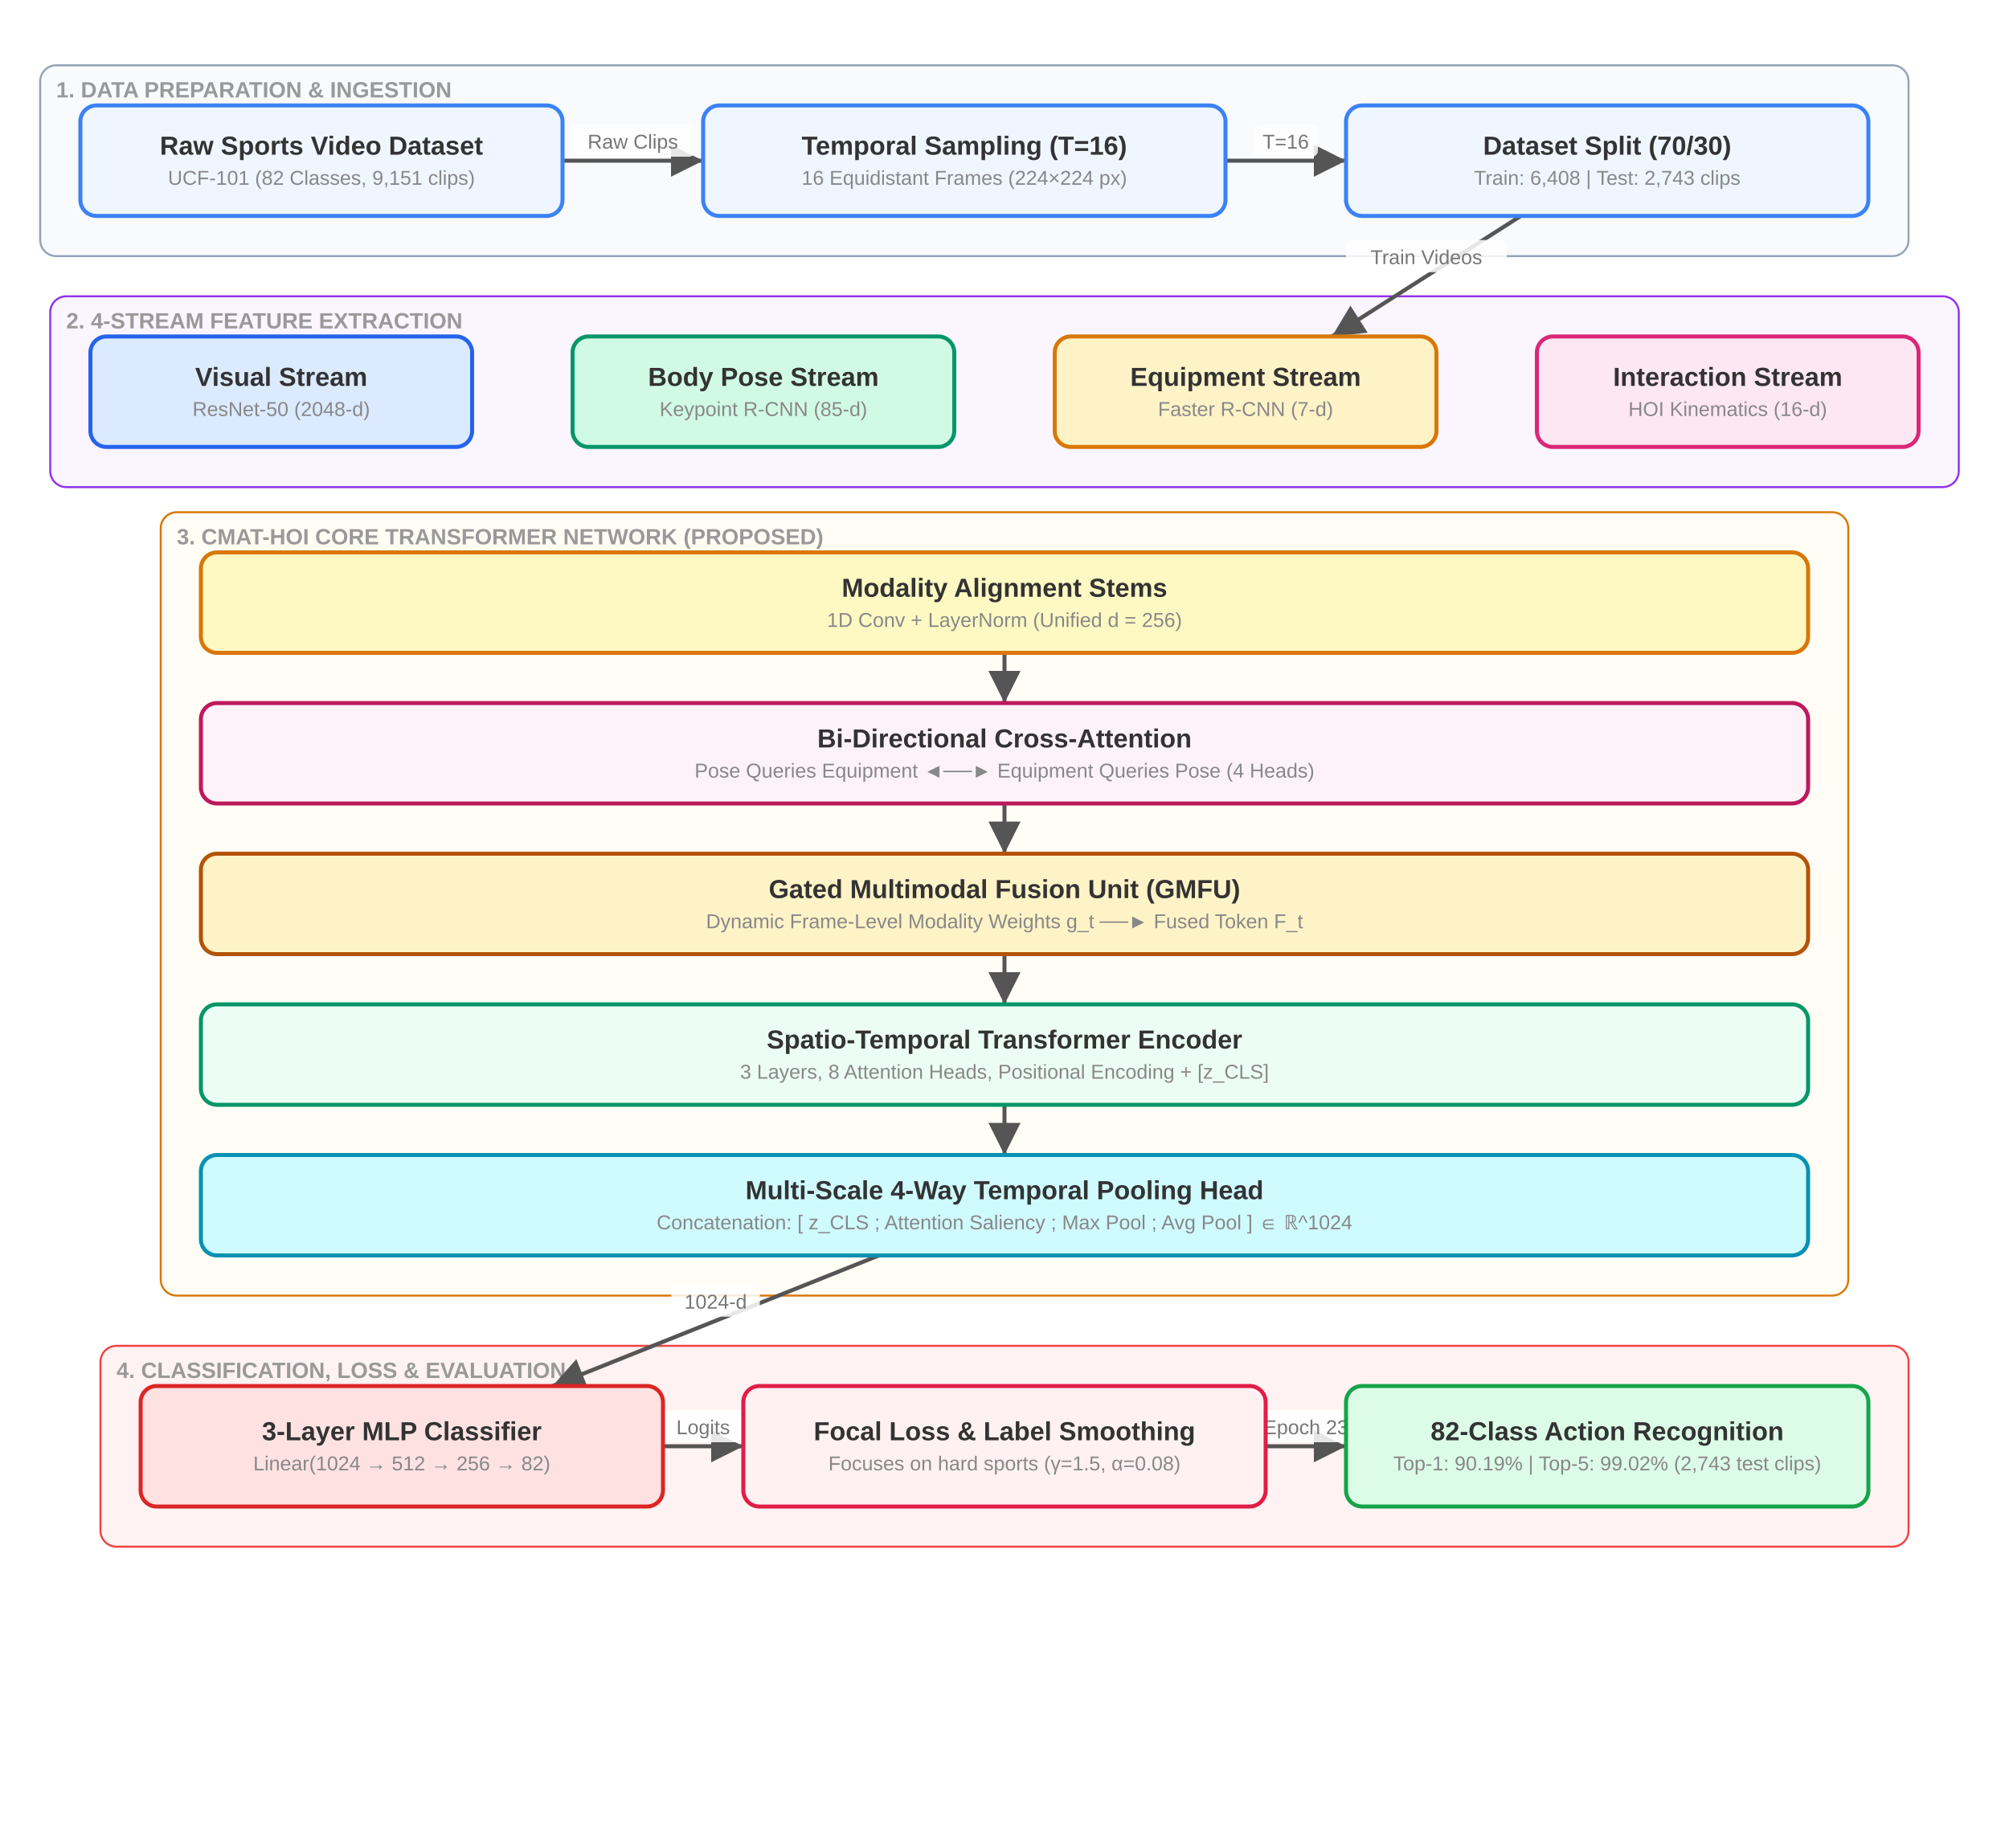
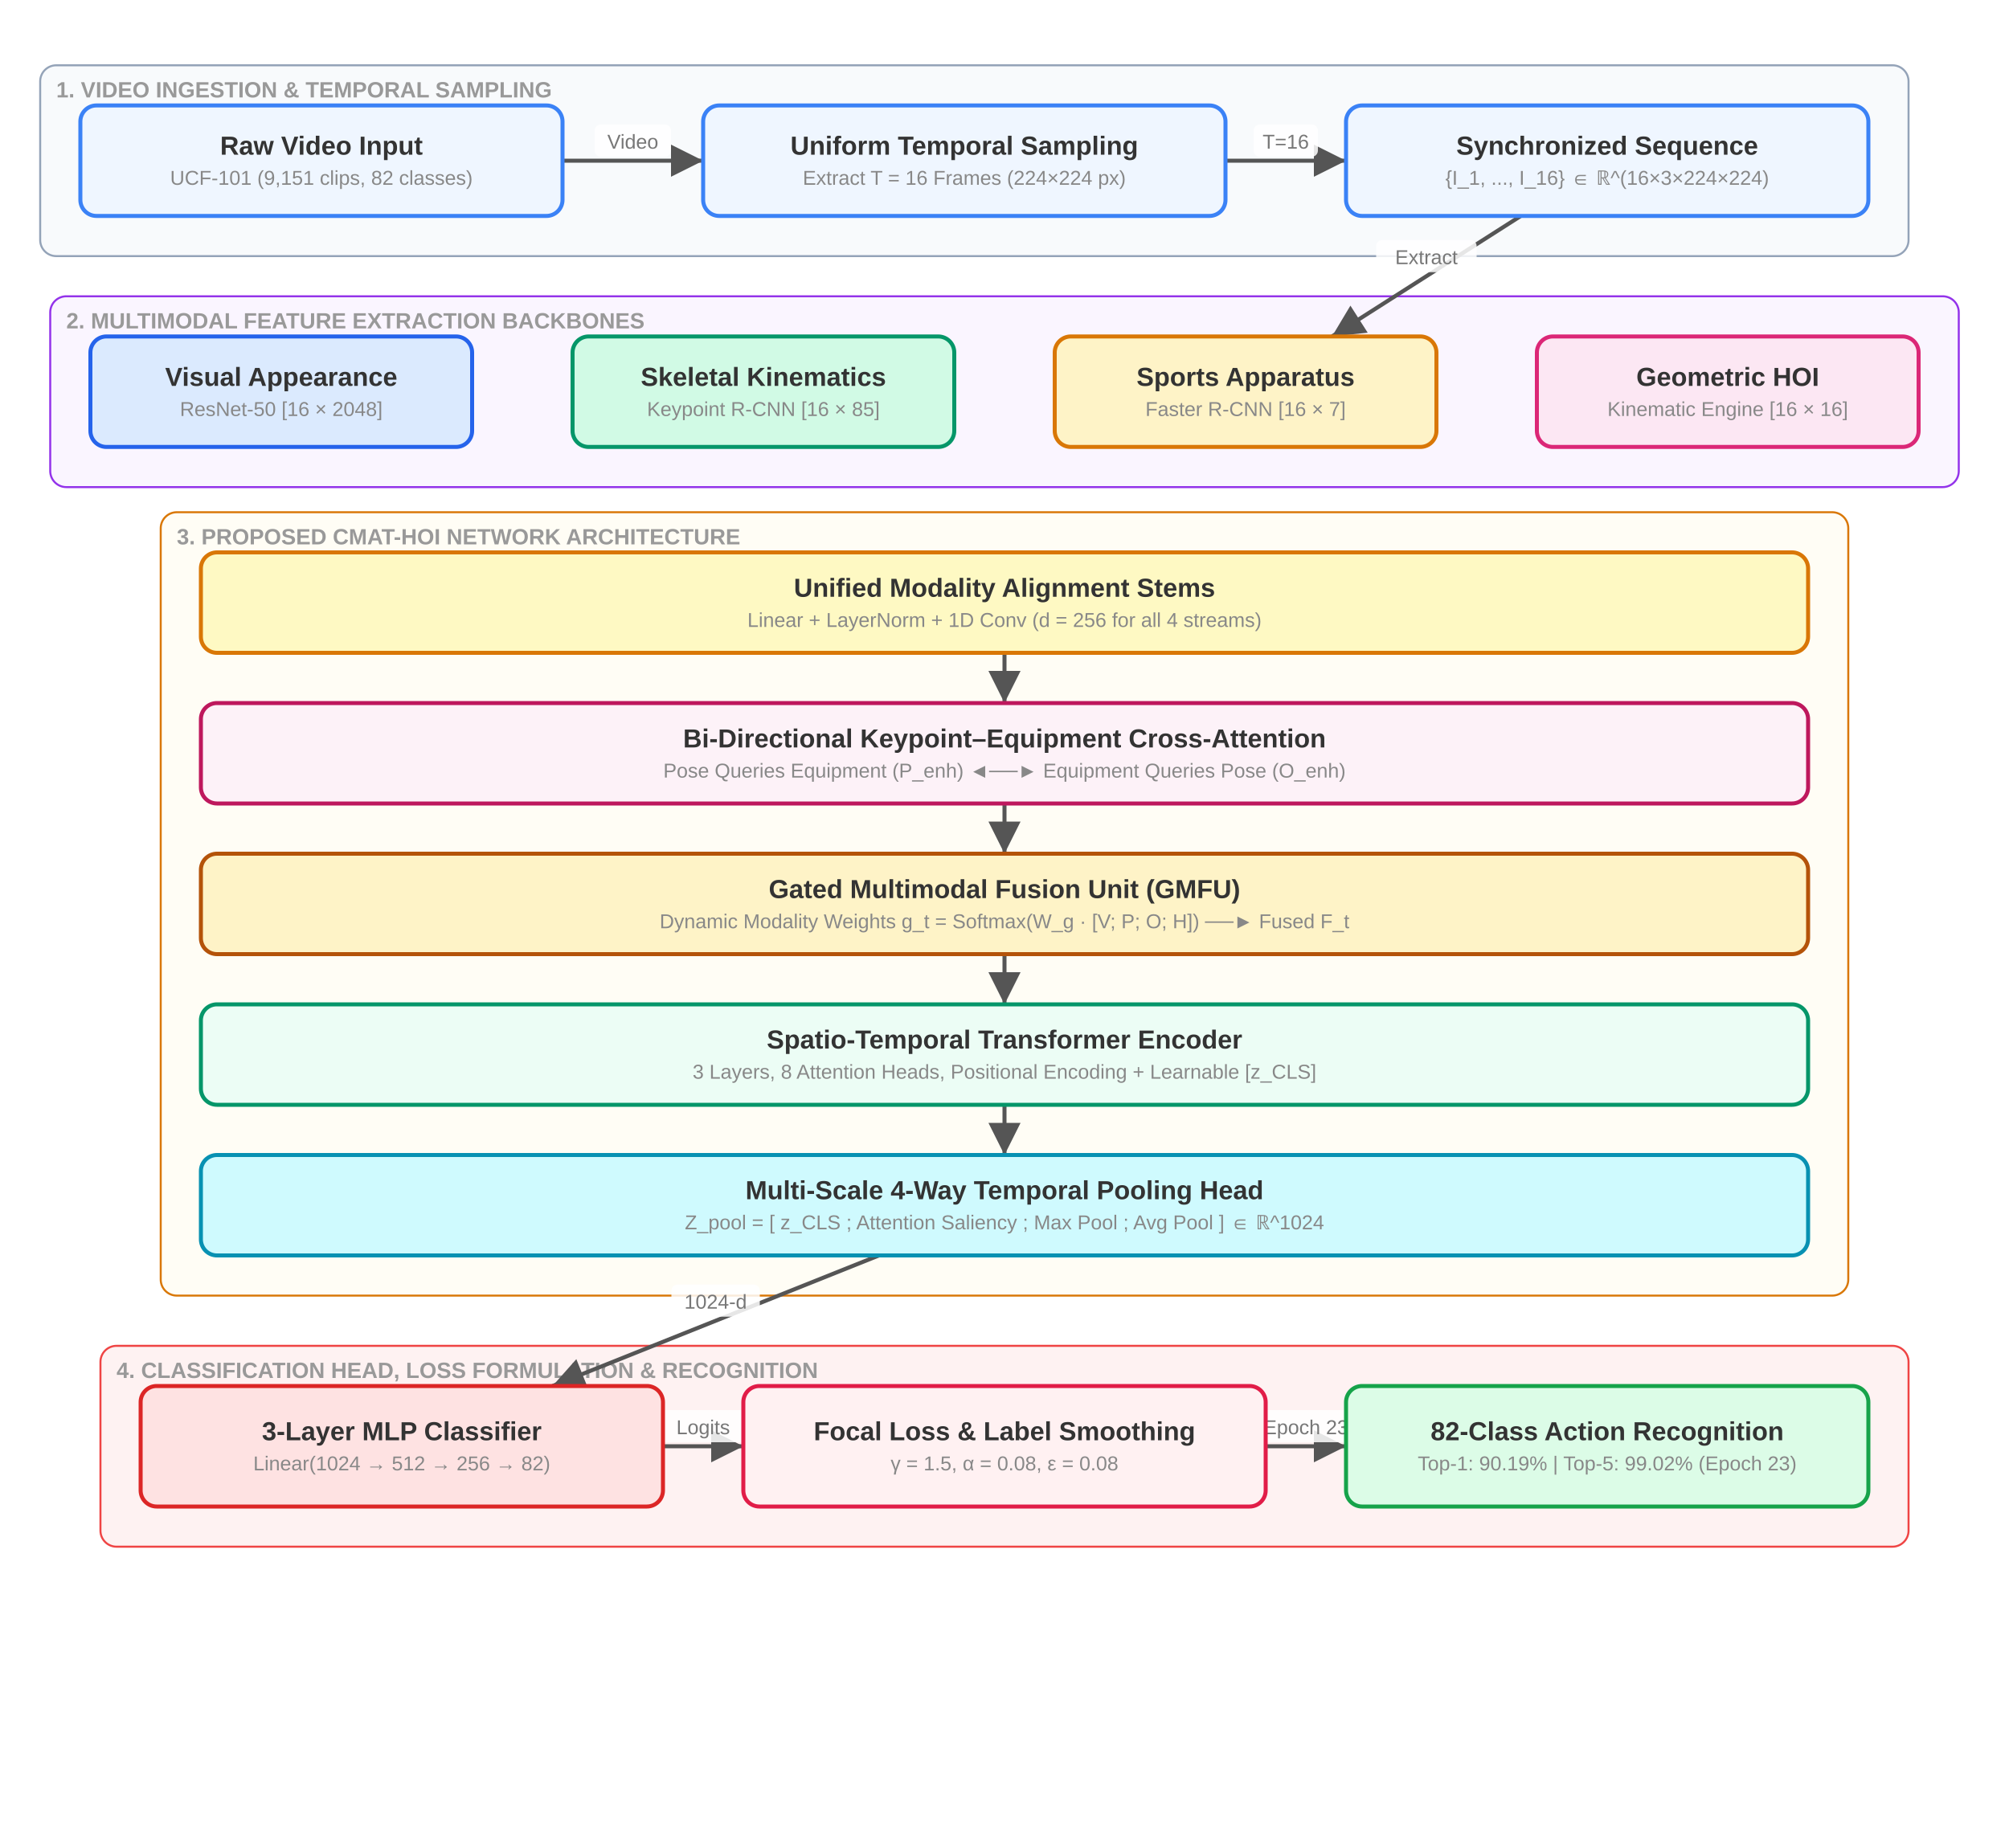
<svg xmlns="http://www.w3.org/2000/svg" viewBox="0 0 1000 920" width="1000" height="920" font-family="Arial, Helvetica, sans-serif">
  <rect width="1000" height="920" fill="#FFFFFF" />
  <defs>
    <marker id="arrow-default" markerWidth="10" markerHeight="10" refX="8" refY="4" orient="auto" markerUnits="strokeWidth">
      <polygon points="0 0, 8 4, 0 8" fill="#555555" />
    </marker>
    <marker id="arrow-c0" markerWidth="10" markerHeight="10" refX="8" refY="4" orient="auto" markerUnits="strokeWidth">
      <polygon points="0 0, 8 4, 0 8" fill="#2563EB" />
    </marker>
    <marker id="arrow-c1" markerWidth="10" markerHeight="10" refX="8" refY="4" orient="auto" markerUnits="strokeWidth">
      <polygon points="0 0, 8 4, 0 8" fill="#059669" />
    </marker>
    <marker id="arrow-c2" markerWidth="10" markerHeight="10" refX="8" refY="4" orient="auto" markerUnits="strokeWidth">
      <polygon points="0 0, 8 4, 0 8" fill="#D97706" />
    </marker>
    <marker id="arrow-c3" markerWidth="10" markerHeight="10" refX="8" refY="4" orient="auto" markerUnits="strokeWidth">
      <polygon points="0 0, 8 4, 0 8" fill="#DB2777" />
    </marker>
    <marker id="arrow-c4" markerWidth="10" markerHeight="10" refX="8" refY="4" orient="auto" markerUnits="strokeWidth">
      <polygon points="0 0, 8 4, 0 8" fill="#DC2626" />
    </marker>
    <marker id="arrow-c5" markerWidth="10" markerHeight="10" refX="8" refY="4" orient="auto" markerUnits="strokeWidth">
      <polygon points="0 0, 8 4, 0 8" fill="#16A34A" />
    </marker>
  </defs>
  <rect x="20.0" y="32.5" width="930.0" height="95.0" fill="#F8FAFC" stroke="#94A3B8" stroke-width="1" rx="8" />
-   <text x="28.0" y="48.5" font-size="11" fill="#999999" font-weight="bold">1. DATA PREPARATION &amp; INGESTION</text>
+   <text x="28.0" y="48.5" font-size="11" fill="#999999" font-weight="bold">1. VIDEO INGESTION &amp; TEMPORAL SAMPLING</text>
  <rect x="25.0" y="147.5" width="950.0" height="95.0" fill="#FAF5FF" stroke="#9333EA" stroke-width="1" rx="8" />
-   <text x="33.0" y="163.5" font-size="11" fill="#999999" font-weight="bold">2. 4-STREAM FEATURE EXTRACTION</text>
+   <text x="33.0" y="163.5" font-size="11" fill="#999999" font-weight="bold">2. MULTIMODAL FEATURE EXTRACTION BACKBONES</text>
  <rect x="80.0" y="255.0" width="840.0" height="390.0" fill="#FFFDF5" stroke="#D97706" stroke-width="1" rx="8" />
-   <text x="88.0" y="271.0" font-size="11" fill="#999999" font-weight="bold">3. CMAT-HOI CORE TRANSFORMER NETWORK (PROPOSED)</text>
+   <text x="88.0" y="271.0" font-size="11" fill="#999999" font-weight="bold">3. PROPOSED CMAT-HOI NETWORK ARCHITECTURE</text>
  <rect x="50.0" y="670.0" width="900.0" height="100.0" fill="#FEF2F2" stroke="#EF4444" stroke-width="1" rx="8" />
-   <text x="58.0" y="686.0" font-size="11" fill="#999999" font-weight="bold">4. CLASSIFICATION, LOSS &amp; EVALUATION</text>
+   <text x="58.0" y="686.0" font-size="11" fill="#999999" font-weight="bold">4. CLASSIFICATION HEAD, LOSS FORMULATION &amp; RECOGNITION</text>
  <path d="M 280.0,80.0 L 350.0,80.0" stroke="#555555" stroke-width="2" fill="none" marker-end="url(#arrow-default)" />
-   <rect x="284.0" y="62.0" width="62.0" height="16" fill="#FFFFFF" rx="3" opacity="0.85" />
-   <text x="315.0" y="74.0" font-size="10" fill="#777777" text-anchor="middle">Raw Clips</text>
+   <rect x="296.0" y="62.0" width="38.0" height="16" fill="#FFFFFF" rx="3" opacity="0.85" />
+   <text x="315.0" y="74.0" font-size="10" fill="#777777" text-anchor="middle">Video</text>
  <path d="M 610.0,80.0 L 670.0,80.0" stroke="#555555" stroke-width="2" fill="none" marker-end="url(#arrow-default)" />
  <rect x="624.0" y="62.0" width="32.0" height="16" fill="#FFFFFF" rx="3" opacity="0.85" />
  <text x="640.0" y="74.0" font-size="10" fill="#777777" text-anchor="middle">T=16</text>
  <path d="M 757.0,107.5 L 663.0,167.5" stroke="#555555" stroke-width="2" fill="none" marker-end="url(#arrow-default)" />
-   <rect x="670.0" y="119.5" width="80.0" height="16" fill="#FFFFFF" rx="3" opacity="0.85" />
-   <text x="710.0" y="131.5" font-size="10" fill="#777777" text-anchor="middle">Train Videos</text>
+   <rect x="685.0" y="119.5" width="50.0" height="16" fill="#FFFFFF" rx="3" opacity="0.85" />
+   <text x="710.0" y="131.5" font-size="10" fill="#777777" text-anchor="middle">Extract</text>
  <path d="M 500.0,325.0 L 500.0,350.0" stroke="#555555" stroke-width="2" fill="none" marker-end="url(#arrow-default)" />
  <path d="M 500.0,400.0 L 500.0,425.0" stroke="#555555" stroke-width="2" fill="none" marker-end="url(#arrow-default)" />
  <path d="M 500.0,475.0 L 500.0,500.0" stroke="#555555" stroke-width="2" fill="none" marker-end="url(#arrow-default)" />
  <path d="M 500.0,550.0 L 500.0,575.0" stroke="#555555" stroke-width="2" fill="none" marker-end="url(#arrow-default)" />
  <path d="M 437.5,625.0 L 275.0,690.0" stroke="#555555" stroke-width="2" fill="none" marker-end="url(#arrow-default)" />
  <rect x="334.2" y="639.5" width="44.0" height="16" fill="#FFFFFF" rx="3" opacity="0.85" />
  <text x="356.2" y="651.5" font-size="10" fill="#777777" text-anchor="middle">1024-d</text>
  <path d="M 330.0,720.0 L 370.0,720.0" stroke="#555555" stroke-width="2" fill="none" marker-end="url(#arrow-default)" />
  <rect x="328.0" y="702.0" width="44.0" height="16" fill="#FFFFFF" rx="3" opacity="0.85" />
  <text x="350.0" y="714.0" font-size="10" fill="#777777" text-anchor="middle">Logits</text>
  <path d="M 630.0,720.0 L 670.0,720.0" stroke="#555555" stroke-width="2" fill="none" marker-end="url(#arrow-default)" />
  <rect x="622.0" y="702.0" width="56.0" height="16" fill="#FFFFFF" rx="3" opacity="0.85" />
  <text x="650.0" y="714.0" font-size="10" fill="#777777" text-anchor="middle">Epoch 23</text>
  <rect x="40.0" y="52.5" width="240.0" height="55.0" fill="#EFF6FF" stroke="#3B82F6" stroke-width="2" rx="8" />
-   <text x="160.0" y="77.0" font-size="13" fill="#333333" text-anchor="middle" font-weight="bold">Raw Sports Video Dataset</text>
-   <text x="160.0" y="92.0" font-size="10" fill="#888888" text-anchor="middle">UCF-101 (82 Classes, 9,151 clips)</text>
+   <text x="160.0" y="77.0" font-size="13" fill="#333333" text-anchor="middle" font-weight="bold">Raw Video Input</text>
+   <text x="160.0" y="92.0" font-size="10" fill="#888888" text-anchor="middle">UCF-101 (9,151 clips, 82 classes)</text>
  <rect x="350.0" y="52.5" width="260.0" height="55.0" fill="#EFF6FF" stroke="#3B82F6" stroke-width="2" rx="8" />
-   <text x="480.0" y="77.0" font-size="13" fill="#333333" text-anchor="middle" font-weight="bold">Temporal Sampling (T=16)</text>
-   <text x="480.0" y="92.0" font-size="10" fill="#888888" text-anchor="middle">16 Equidistant Frames (224×224 px)</text>
+   <text x="480.0" y="77.0" font-size="13" fill="#333333" text-anchor="middle" font-weight="bold">Uniform Temporal Sampling</text>
+   <text x="480.0" y="92.0" font-size="10" fill="#888888" text-anchor="middle">Extract T = 16 Frames (224×224 px)</text>
  <rect x="670.0" y="52.5" width="260.0" height="55.0" fill="#EFF6FF" stroke="#3B82F6" stroke-width="2" rx="8" />
-   <text x="800.0" y="77.0" font-size="13" fill="#333333" text-anchor="middle" font-weight="bold">Dataset Split (70/30)</text>
-   <text x="800.0" y="92.0" font-size="10" fill="#888888" text-anchor="middle">Train: 6,408 | Test: 2,743 clips</text>
+   <text x="800.0" y="77.0" font-size="13" fill="#333333" text-anchor="middle" font-weight="bold">Synchronized Sequence</text>
+   <text x="800.0" y="92.0" font-size="10" fill="#888888" text-anchor="middle">{I_1, ..., I_16} ∈ ℝ^(16×3×224×224)</text>
  <rect x="45.0" y="167.5" width="190.0" height="55.0" fill="#DBEAFE" stroke="#2563EB" stroke-width="2" rx="8" />
-   <text x="140.0" y="192.1" font-size="13" fill="#333333" text-anchor="middle" font-weight="bold">Visual Stream</text>
-   <text x="140.0" y="207.1" font-size="10" fill="#888888" text-anchor="middle">ResNet-50 (2048-d)</text>
+   <text x="140.0" y="192.1" font-size="13" fill="#333333" text-anchor="middle" font-weight="bold">Visual Appearance</text>
+   <text x="140.0" y="207.1" font-size="10" fill="#888888" text-anchor="middle">ResNet-50 [16 × 2048]</text>
  <rect x="285.0" y="167.5" width="190.0" height="55.0" fill="#D1FAE5" stroke="#059669" stroke-width="2" rx="8" />
-   <text x="380.0" y="192.1" font-size="13" fill="#333333" text-anchor="middle" font-weight="bold">Body Pose Stream</text>
-   <text x="380.0" y="207.1" font-size="10" fill="#888888" text-anchor="middle">Keypoint R-CNN (85-d)</text>
+   <text x="380.0" y="192.1" font-size="13" fill="#333333" text-anchor="middle" font-weight="bold">Skeletal Kinematics</text>
+   <text x="380.0" y="207.1" font-size="10" fill="#888888" text-anchor="middle">Keypoint R-CNN [16 × 85]</text>
  <rect x="525.0" y="167.5" width="190.0" height="55.0" fill="#FEF3C7" stroke="#D97706" stroke-width="2" rx="8" />
-   <text x="620.0" y="192.1" font-size="13" fill="#333333" text-anchor="middle" font-weight="bold">Equipment Stream</text>
-   <text x="620.0" y="207.1" font-size="10" fill="#888888" text-anchor="middle">Faster R-CNN (7-d)</text>
+   <text x="620.0" y="192.1" font-size="13" fill="#333333" text-anchor="middle" font-weight="bold">Sports Apparatus</text>
+   <text x="620.0" y="207.1" font-size="10" fill="#888888" text-anchor="middle">Faster R-CNN [16 × 7]</text>
  <rect x="765.0" y="167.5" width="190.0" height="55.0" fill="#FCE7F3" stroke="#DB2777" stroke-width="2" rx="8" />
-   <text x="860.0" y="192.1" font-size="13" fill="#333333" text-anchor="middle" font-weight="bold">Interaction Stream</text>
-   <text x="860.0" y="207.1" font-size="10" fill="#888888" text-anchor="middle">HOI Kinematics (16-d)</text>
+   <text x="860.0" y="192.1" font-size="13" fill="#333333" text-anchor="middle" font-weight="bold">Geometric HOI</text>
+   <text x="860.0" y="207.1" font-size="10" fill="#888888" text-anchor="middle">Kinematic Engine [16 × 16]</text>
  <rect x="100.0" y="275.0" width="800.0" height="50.0" fill="#FEF9C3" stroke="#D97706" stroke-width="2" rx="8" />
-   <text x="500.0" y="297.1" font-size="13" fill="#333333" text-anchor="middle" font-weight="bold">Modality Alignment Stems</text>
-   <text x="500.0" y="312.1" font-size="10" fill="#888888" text-anchor="middle">1D Conv + LayerNorm (Unified d = 256)</text>
+   <text x="500.0" y="297.1" font-size="13" fill="#333333" text-anchor="middle" font-weight="bold">Unified Modality Alignment Stems</text>
+   <text x="500.0" y="312.1" font-size="10" fill="#888888" text-anchor="middle">Linear + LayerNorm + 1D Conv (d = 256 for all 4 streams)</text>
  <rect x="100.0" y="350.0" width="800.0" height="50.0" fill="#FDF2F8" stroke="#BE185D" stroke-width="2" rx="8" />
-   <text x="500.0" y="372.1" font-size="13" fill="#333333" text-anchor="middle" font-weight="bold">Bi-Directional Cross-Attention</text>
-   <text x="500.0" y="387.1" font-size="10" fill="#888888" text-anchor="middle">Pose Queries Equipment ◄──► Equipment Queries Pose (4 Heads)</text>
+   <text x="500.0" y="372.1" font-size="13" fill="#333333" text-anchor="middle" font-weight="bold">Bi-Directional Keypoint–Equipment Cross-Attention</text>
+   <text x="500.0" y="387.1" font-size="10" fill="#888888" text-anchor="middle">Pose Queries Equipment (P_enh) ◄──► Equipment Queries Pose (O_enh)</text>
  <rect x="100.0" y="425.0" width="800.0" height="50.0" fill="#FEF3C7" stroke="#B45309" stroke-width="2" rx="8" />
  <text x="500.0" y="447.1" font-size="13" fill="#333333" text-anchor="middle" font-weight="bold">Gated Multimodal Fusion Unit (GMFU)</text>
-   <text x="500.0" y="462.1" font-size="10" fill="#888888" text-anchor="middle">Dynamic Frame-Level Modality Weights g_t ──► Fused Token F_t</text>
+   <text x="500.0" y="462.1" font-size="10" fill="#888888" text-anchor="middle">Dynamic Modality Weights g_t = Softmax(W_g · [V; P; O; H]) ──► Fused F_t</text>
  <rect x="100.0" y="500.0" width="800.0" height="50.0" fill="#ECFDF5" stroke="#059669" stroke-width="2" rx="8" />
  <text x="500.0" y="522.0" font-size="13" fill="#333333" text-anchor="middle" font-weight="bold">Spatio-Temporal Transformer Encoder</text>
-   <text x="500.0" y="537.0" font-size="10" fill="#888888" text-anchor="middle">3 Layers, 8 Attention Heads, Positional Encoding + [z_CLS]</text>
+   <text x="500.0" y="537.0" font-size="10" fill="#888888" text-anchor="middle">3 Layers, 8 Attention Heads, Positional Encoding + Learnable [z_CLS]</text>
  <rect x="100.0" y="575.0" width="800.0" height="50.0" fill="#CFFAFE" stroke="#0891B2" stroke-width="2" rx="8" />
  <text x="500.0" y="597.0" font-size="13" fill="#333333" text-anchor="middle" font-weight="bold">Multi-Scale 4-Way Temporal Pooling Head</text>
-   <text x="500.0" y="612.0" font-size="10" fill="#888888" text-anchor="middle">Concatenation: [ z_CLS ; Attention Saliency ; Max Pool ; Avg Pool ] ∈ ℝ^1024</text>
+   <text x="500.0" y="612.0" font-size="10" fill="#888888" text-anchor="middle">Z_pool = [ z_CLS ; Attention Saliency ; Max Pool ; Avg Pool ] ∈ ℝ^1024</text>
  <rect x="70.0" y="690.0" width="260.0" height="60.0" fill="#FEE2E2" stroke="#DC2626" stroke-width="2" rx="8" />
  <text x="200.0" y="717.0" font-size="13" fill="#333333" text-anchor="middle" font-weight="bold">3-Layer MLP Classifier</text>
  <text x="200.0" y="732.0" font-size="10" fill="#888888" text-anchor="middle">Linear(1024 → 512 → 256 → 82)</text>
  <rect x="370.0" y="690.0" width="260.0" height="60.0" fill="#FFF1F2" stroke="#E11D48" stroke-width="2" rx="8" />
  <text x="500.0" y="717.0" font-size="13" fill="#333333" text-anchor="middle" font-weight="bold">Focal Loss &amp; Label Smoothing</text>
-   <text x="500.0" y="732.0" font-size="10" fill="#888888" text-anchor="middle">Focuses on hard sports (γ=1.5, α=0.08)</text>
+   <text x="500.0" y="732.0" font-size="10" fill="#888888" text-anchor="middle">γ = 1.5, α = 0.08, ε = 0.08</text>
  <rect x="670.0" y="690.0" width="260.0" height="60.0" fill="#DCFCE7" stroke="#16A34A" stroke-width="2" rx="8" />
  <text x="800.0" y="717.0" font-size="13" fill="#333333" text-anchor="middle" font-weight="bold">82-Class Action Recognition</text>
-   <text x="800.0" y="732.0" font-size="10" fill="#888888" text-anchor="middle">Top-1: 90.19% | Top-5: 99.02% (2,743 test clips)</text>
+   <text x="800.0" y="732.0" font-size="10" fill="#888888" text-anchor="middle">Top-1: 90.19% | Top-5: 99.02% (Epoch 23)</text>
</svg>
